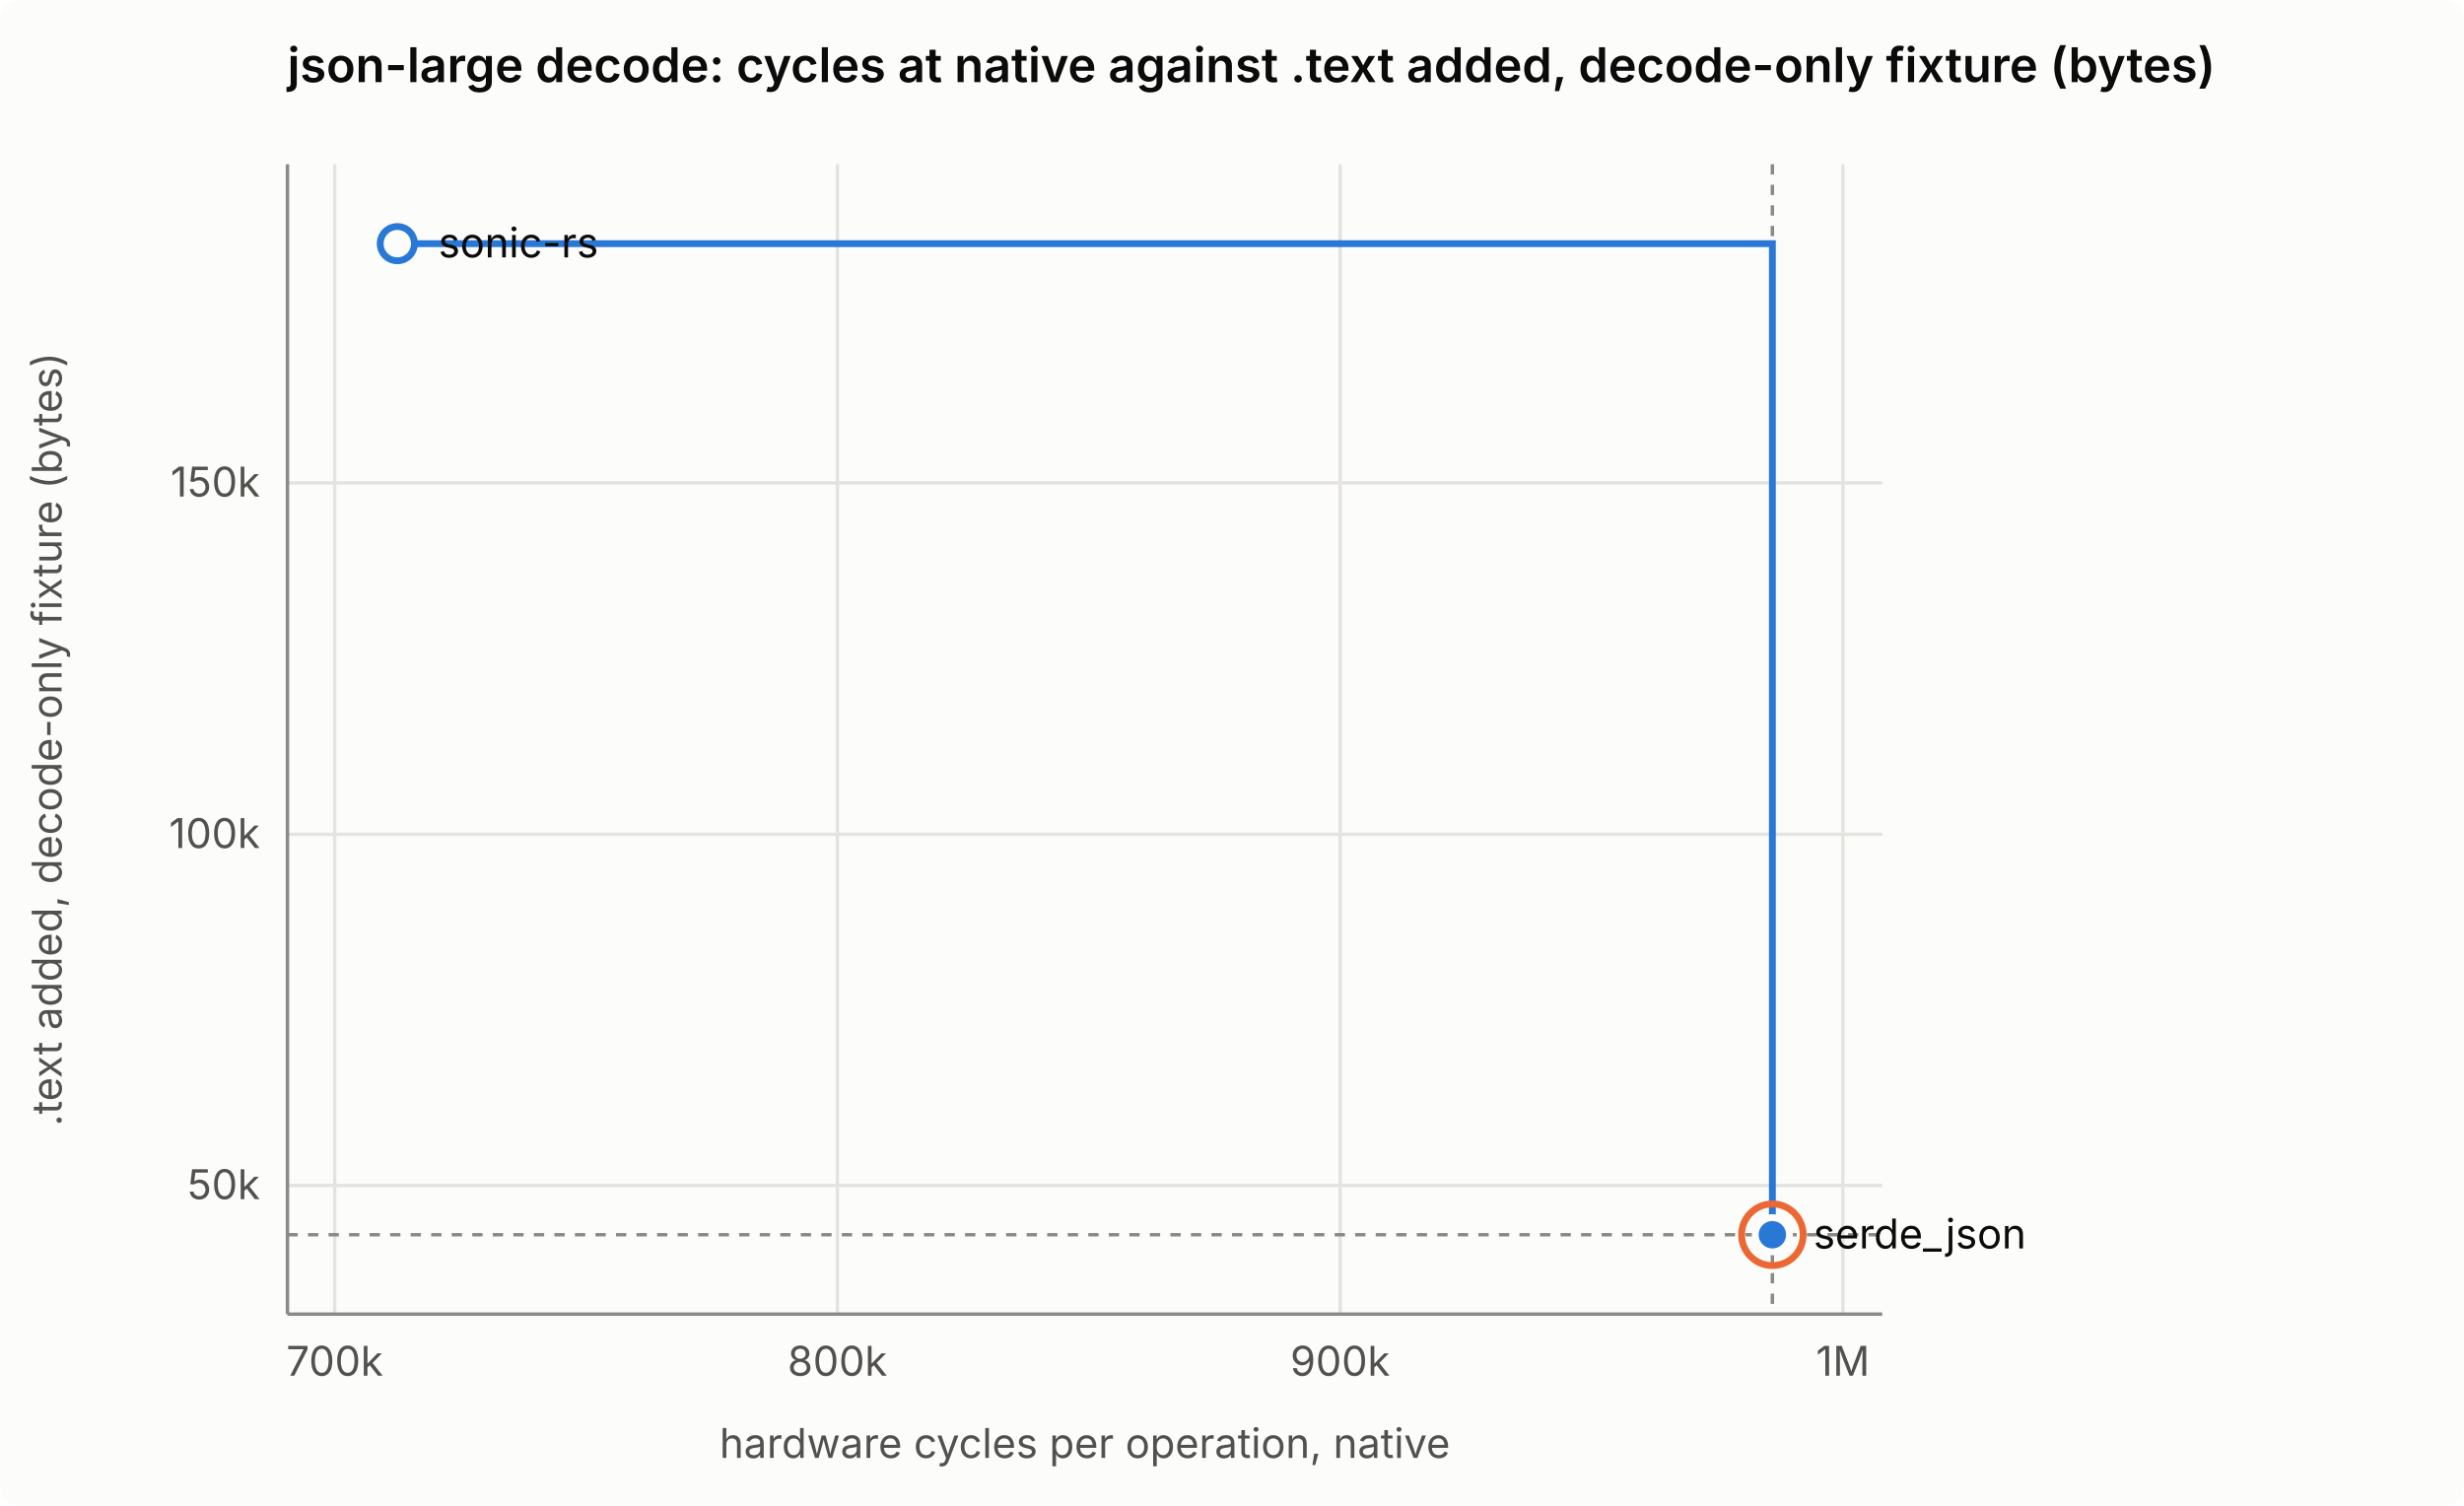
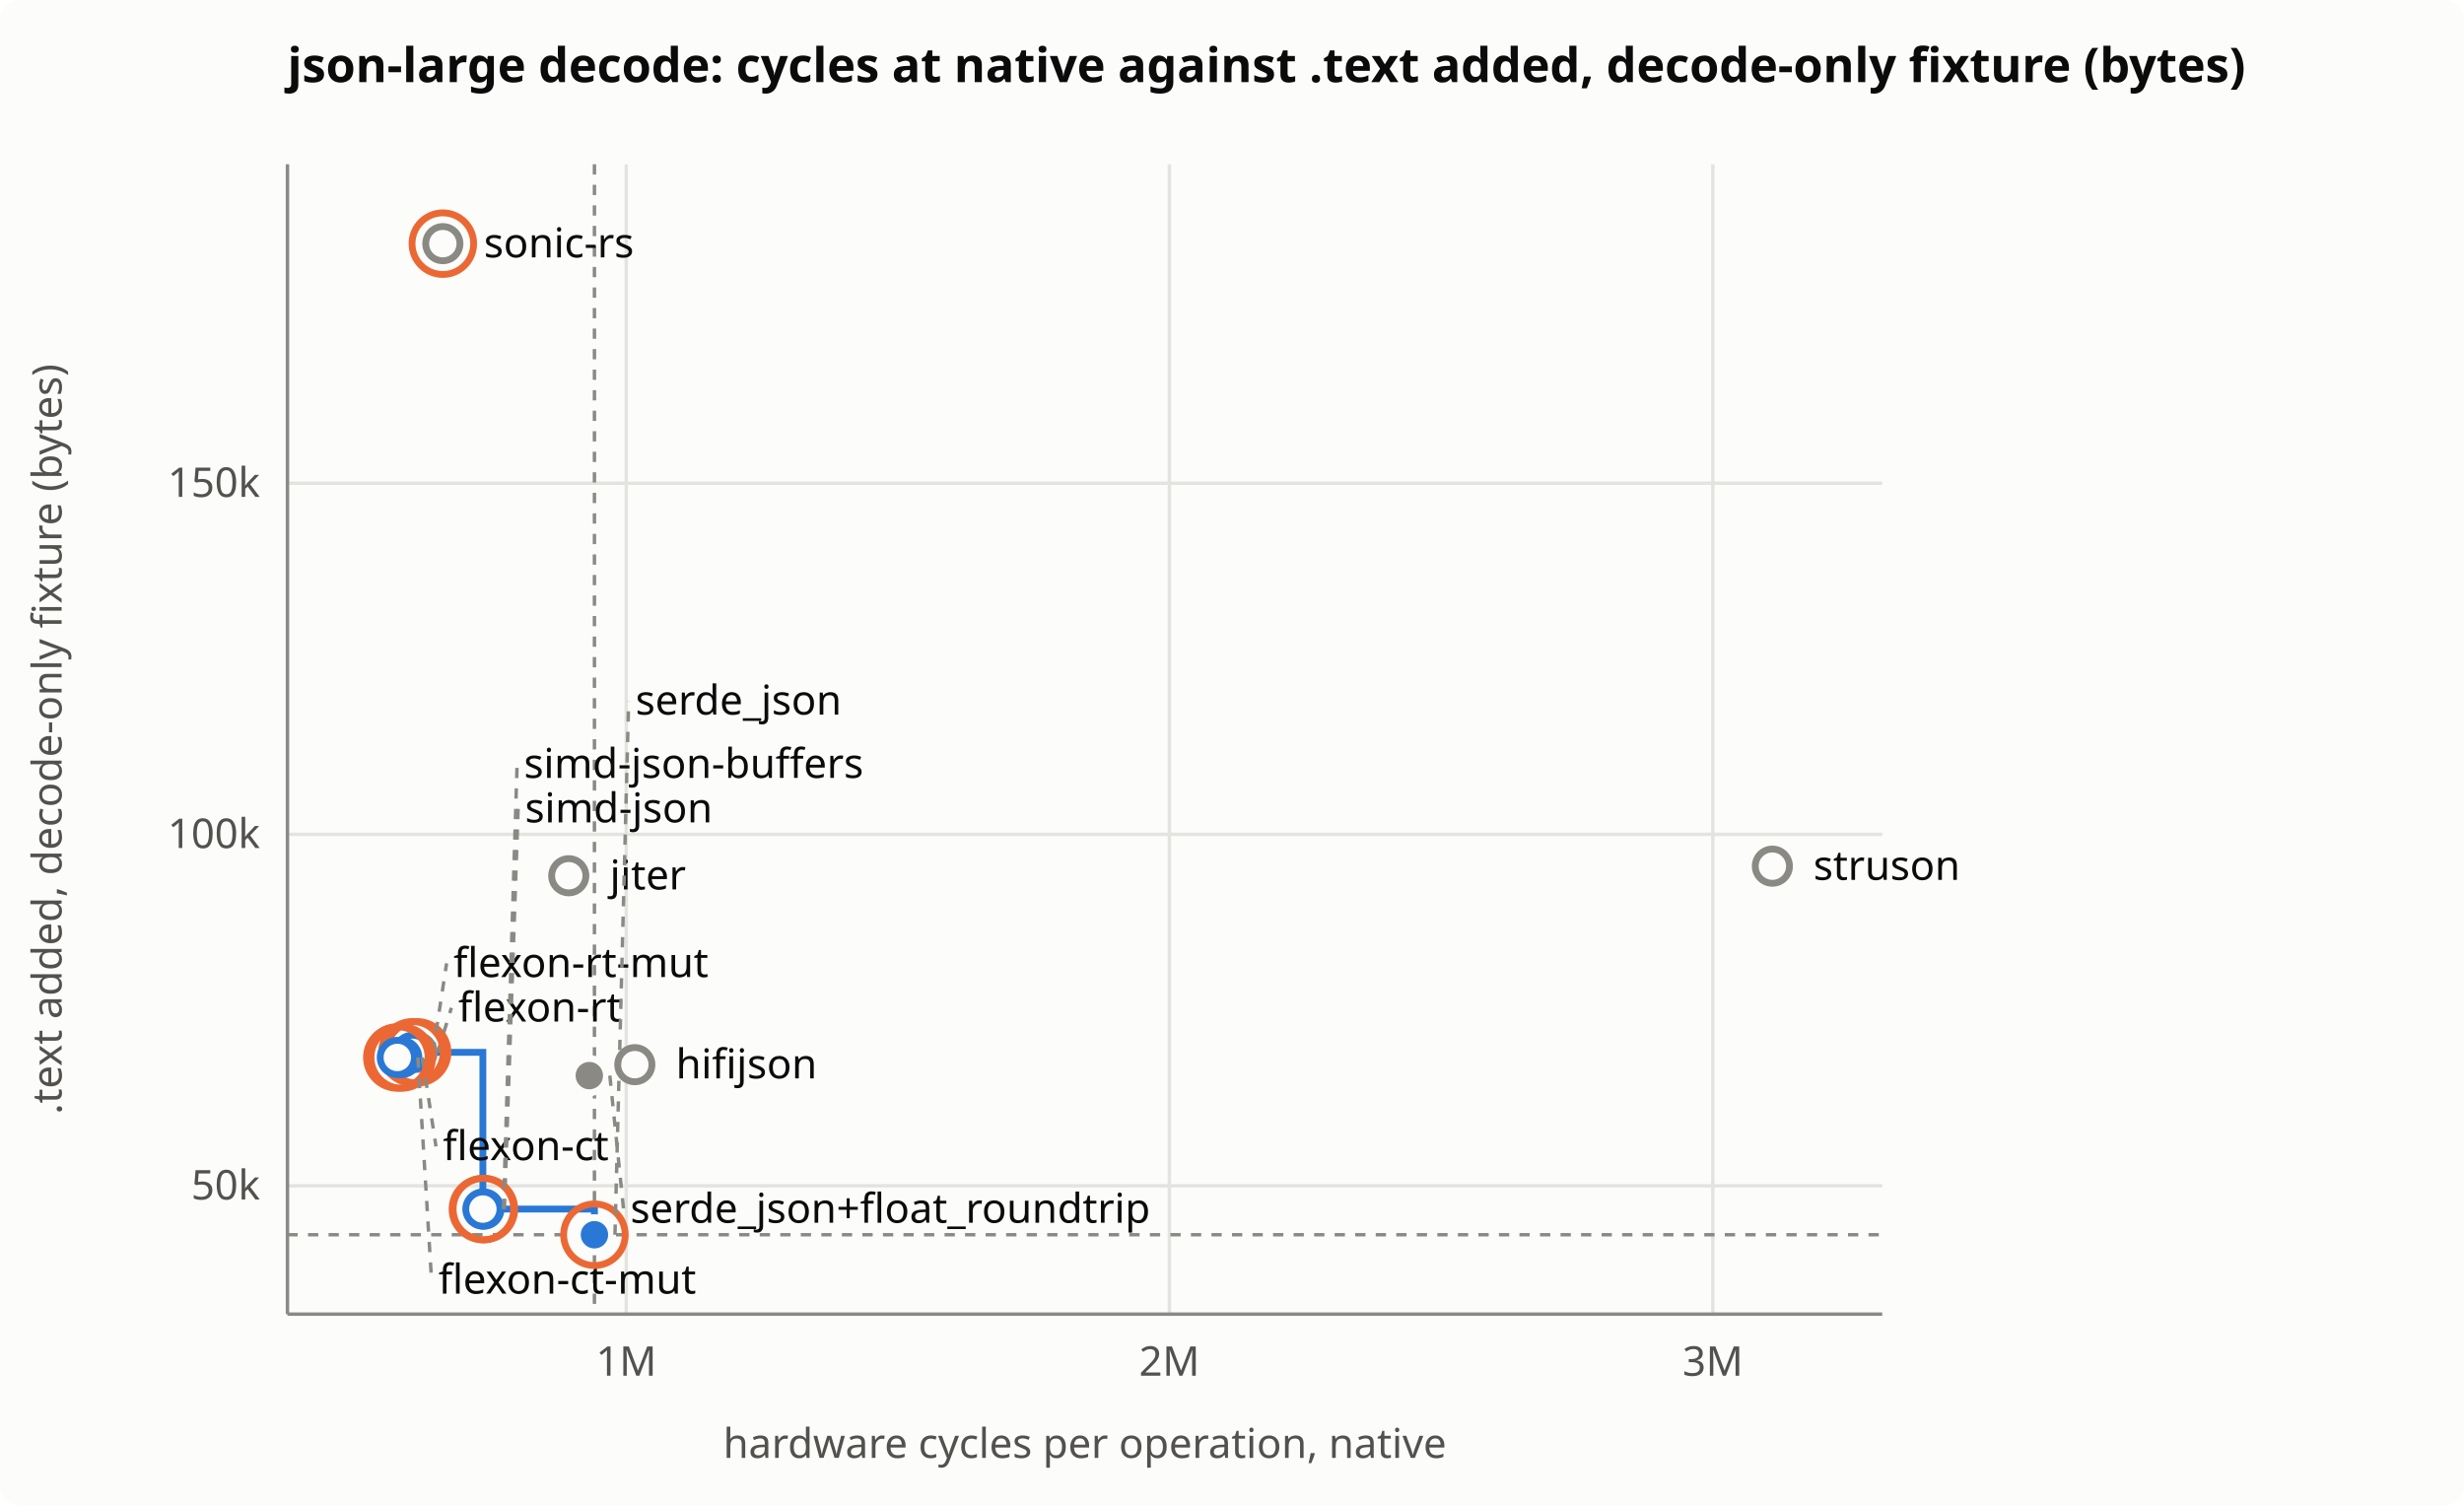
<svg xmlns="http://www.w3.org/2000/svg" viewBox="0 0 720 440" width="720" height="440" role="img" aria-label="json-large decode: cycles at native against .text added, decode-only fixture (bytes)">
  <style>
.bg{fill:#fcfcfb}.ink{fill:#0b0b0b}.ink2{fill:#52514e}.grid{stroke:#e4e3df;stroke-width:1}
.axis{stroke:#8a8984;stroke-width:1}.ref{stroke:#8a8984;stroke-width:1;stroke-dasharray:3 3}
- .front{stroke:#2a78d6;stroke-width:2;fill:none}.weighed{stroke:#eb6834;stroke-width:2;fill:none;stroke-dasharray:6 4}
+ .front{stroke:#2a78d6;stroke-width:2;fill:none}
.on{fill:#2a78d6;stroke:#fcfcfb;stroke-width:2}.off{fill:#8a8984;stroke:#fcfcfb;stroke-width:2}
.on.hollow{fill:#fcfcfb;stroke:#2a78d6}.off.hollow{fill:#fcfcfb;stroke:#8a8984}
.ring{fill:none;stroke:#eb6834;stroke-width:2}
- text{font-family:system-ui,-apple-system,'Segoe UI',sans-serif;font-size:12px}
+ text{font-family:system-ui,'Segoe UI',sans-serif;font-size:12px}
.title{font-size:14px;font-weight:600}
@media (prefers-color-scheme:dark){
.bg{fill:#1a1a19}.ink{fill:#f0efec}.ink2{fill:#c3c2b7}.grid{stroke:#2e2e2c}.axis,.ref{stroke:#7a7974}
- .front{stroke:#3987e5}.weighed{stroke:#d95926}.on{fill:#3987e5;stroke:#1a1a19}.off{fill:#7a7974;stroke:#1a1a19}
+ .front{stroke:#3987e5}.on{fill:#3987e5;stroke:#1a1a19}.off{fill:#7a7974;stroke:#1a1a19}
.on.hollow{fill:#1a1a19;stroke:#3987e5}.off.hollow{fill:#1a1a19;stroke:#7a7974}.ring{stroke:#d95926}}
</style>
  <rect class="bg" width="720" height="440" rx="6" />
  <text class="ink title" x="84" y="24">json-large decode: cycles at native against .text added, decode-only fixture (bytes)</text>
-   <line class="grid" x1="97.8" y1="48" x2="97.8" y2="384.0" />
-   <text class="ink2" x="97.8" y="402.0" text-anchor="middle">700k</text>
-   <line class="grid" x1="244.7" y1="48" x2="244.7" y2="384.0" />
-   <text class="ink2" x="244.7" y="402.0" text-anchor="middle">800k</text>
-   <line class="grid" x1="391.6" y1="48" x2="391.6" y2="384.0" />
-   <text class="ink2" x="391.6" y="402.0" text-anchor="middle">900k</text>
-   <line class="grid" x1="538.5" y1="48" x2="538.5" y2="384.0" />
-   <text class="ink2" x="538.5" y="402.0" text-anchor="middle">1M</text>
-   <line class="grid" x1="84" y1="346.4" x2="550.0" y2="346.4" />
-   <text class="ink2" x="76.0" y="350.4" text-anchor="end">50k</text>
+   <line class="grid" x1="183.0" y1="48" x2="183.0" y2="384.0" />
+   <text class="ink2" x="183.0" y="402.0" text-anchor="middle">1M</text>
+   <line class="grid" x1="341.7" y1="48" x2="341.7" y2="384.0" />
+   <text class="ink2" x="341.7" y="402.0" text-anchor="middle">2M</text>
+   <line class="grid" x1="500.5" y1="48" x2="500.5" y2="384.0" />
+   <text class="ink2" x="500.5" y="402.0" text-anchor="middle">3M</text>
+   <line class="grid" x1="84" y1="346.5" x2="550.0" y2="346.5" />
+   <text class="ink2" x="76.0" y="350.5" text-anchor="end">50k</text>
  <line class="grid" x1="84" y1="243.8" x2="550.0" y2="243.8" />
  <text class="ink2" x="76.0" y="247.8" text-anchor="end">100k</text>
-   <line class="grid" x1="84" y1="141.1" x2="550.0" y2="141.1" />
-   <text class="ink2" x="76.0" y="145.1" text-anchor="end">150k</text>
+   <line class="grid" x1="84" y1="141.2" x2="550.0" y2="141.2" />
+   <text class="ink2" x="76.0" y="145.2" text-anchor="end">150k</text>
  <line class="axis" x1="84" y1="384.0" x2="550.0" y2="384.0" />
  <line class="axis" x1="84" y1="48" x2="84" y2="384.0" />
  <text class="ink2" x="317.0" y="426.0" text-anchor="middle">hardware cycles per operation, native</text>
  <text class="ink2" transform="translate(18 216.0) rotate(-90)" text-anchor="middle">.text added, decode-only fixture (bytes)</text>
-   <line class="ref" x1="517.9" y1="48" x2="517.9" y2="384.0" />
+   <line class="ref" x1="173.7" y1="48" x2="173.7" y2="384.0" />
  <line class="ref" x1="84" y1="360.8" x2="550.0" y2="360.8" />
-   <path class="front" d="M116.1,71.2 H517.9 V360.8" />
-   <circle class="on hollow" cx="116.1" cy="71.2" r="5" />
-   <text class="ink" x="128.1" y="75.2">sonic-rs</text>
-   <circle class="on" cx="517.9" cy="360.8" r="5" />
-   <circle class="ring" cx="517.9" cy="360.8" r="9" />
-   <text class="ink" x="529.9" y="364.8">serde_json</text>
+   <path class="front" d="M116.1,309.0 H117.4 V309.0 H120.5 V307.5 H141.1 V353.3 H141.4 V353.3 H173.7 V360.8" />
+   <circle class="off hollow" cx="129.4" cy="71.2" r="5" />
+   <circle class="ring" cx="129.4" cy="71.2" r="9" />
+   <text class="ink" x="141.4" y="75.2">sonic-rs</text>
+   <circle class="off hollow" cx="517.9" cy="253.1" r="5" />
+   <text class="ink" x="529.9" y="257.1">struson</text>
+   <circle class="off hollow" cx="166.2" cy="255.9" r="5" />
+   <text class="ink" x="178.2" y="259.9">jiter</text>
+   <circle class="off hollow" cx="121.9" cy="307.5" r="5" />
+   <circle class="ring" cx="121.9" cy="307.5" r="9" />
+   <line class="ref" x1="127.9" y1="307.5" x2="131.9" y2="294.5" />
+   <text class="ink" x="133.9" y="298.5">flexon-rt</text>
+   <circle class="on hollow" cx="120.5" cy="307.5" r="5" />
+   <circle class="ring" cx="120.5" cy="307.5" r="9" />
+   <line class="ref" x1="126.5" y1="307.5" x2="130.5" y2="281.5" />
+   <text class="ink" x="132.5" y="285.5">flexon-rt-mut</text>
+   <circle class="on hollow" cx="117.4" cy="309.0" r="5" />
+   <circle class="ring" cx="117.4" cy="309.0" r="9" />
+   <line class="ref" x1="123.4" y1="309.0" x2="127.4" y2="335.0" />
+   <text class="ink" x="129.4" y="339.0">flexon-ct</text>
+   <circle class="on hollow" cx="116.1" cy="309.0" r="5" />
+   <circle class="ring" cx="116.1" cy="309.0" r="9" />
+   <line class="ref" x1="122.1" y1="309.0" x2="126.1" y2="374.0" />
+   <text class="ink" x="128.1" y="378.0">flexon-ct-mut</text>
+   <circle class="off hollow" cx="185.5" cy="311.1" r="5" />
+   <text class="ink" x="197.5" y="315.1">hifijson</text>
+   <circle class="off" cx="172.2" cy="314.3" r="5" />
+   <line class="ref" x1="178.2" y1="314.3" x2="182.2" y2="353.3" />
+   <text class="ink" x="184.2" y="357.3">serde_json+float_roundtrip</text>
+   <circle class="on hollow" cx="141.4" cy="353.3" r="5" />
+   <circle class="ring" cx="141.4" cy="353.3" r="9" />
+   <line class="ref" x1="147.4" y1="353.3" x2="151.4" y2="236.3" />
+   <text class="ink" x="153.4" y="240.3">simd-json</text>
+   <circle class="on hollow" cx="141.1" cy="353.3" r="5" />
+   <circle class="ring" cx="141.1" cy="353.3" r="9" />
+   <line class="ref" x1="147.1" y1="353.3" x2="151.1" y2="223.3" />
+   <text class="ink" x="153.1" y="227.3">simd-json-buffers</text>
+   <circle class="on" cx="173.7" cy="360.8" r="5" />
+   <circle class="ring" cx="173.7" cy="360.8" r="9" />
+   <line class="ref" x1="179.7" y1="360.8" x2="183.7" y2="204.8" />
+   <text class="ink" x="185.7" y="208.8">serde_json</text>
</svg>
